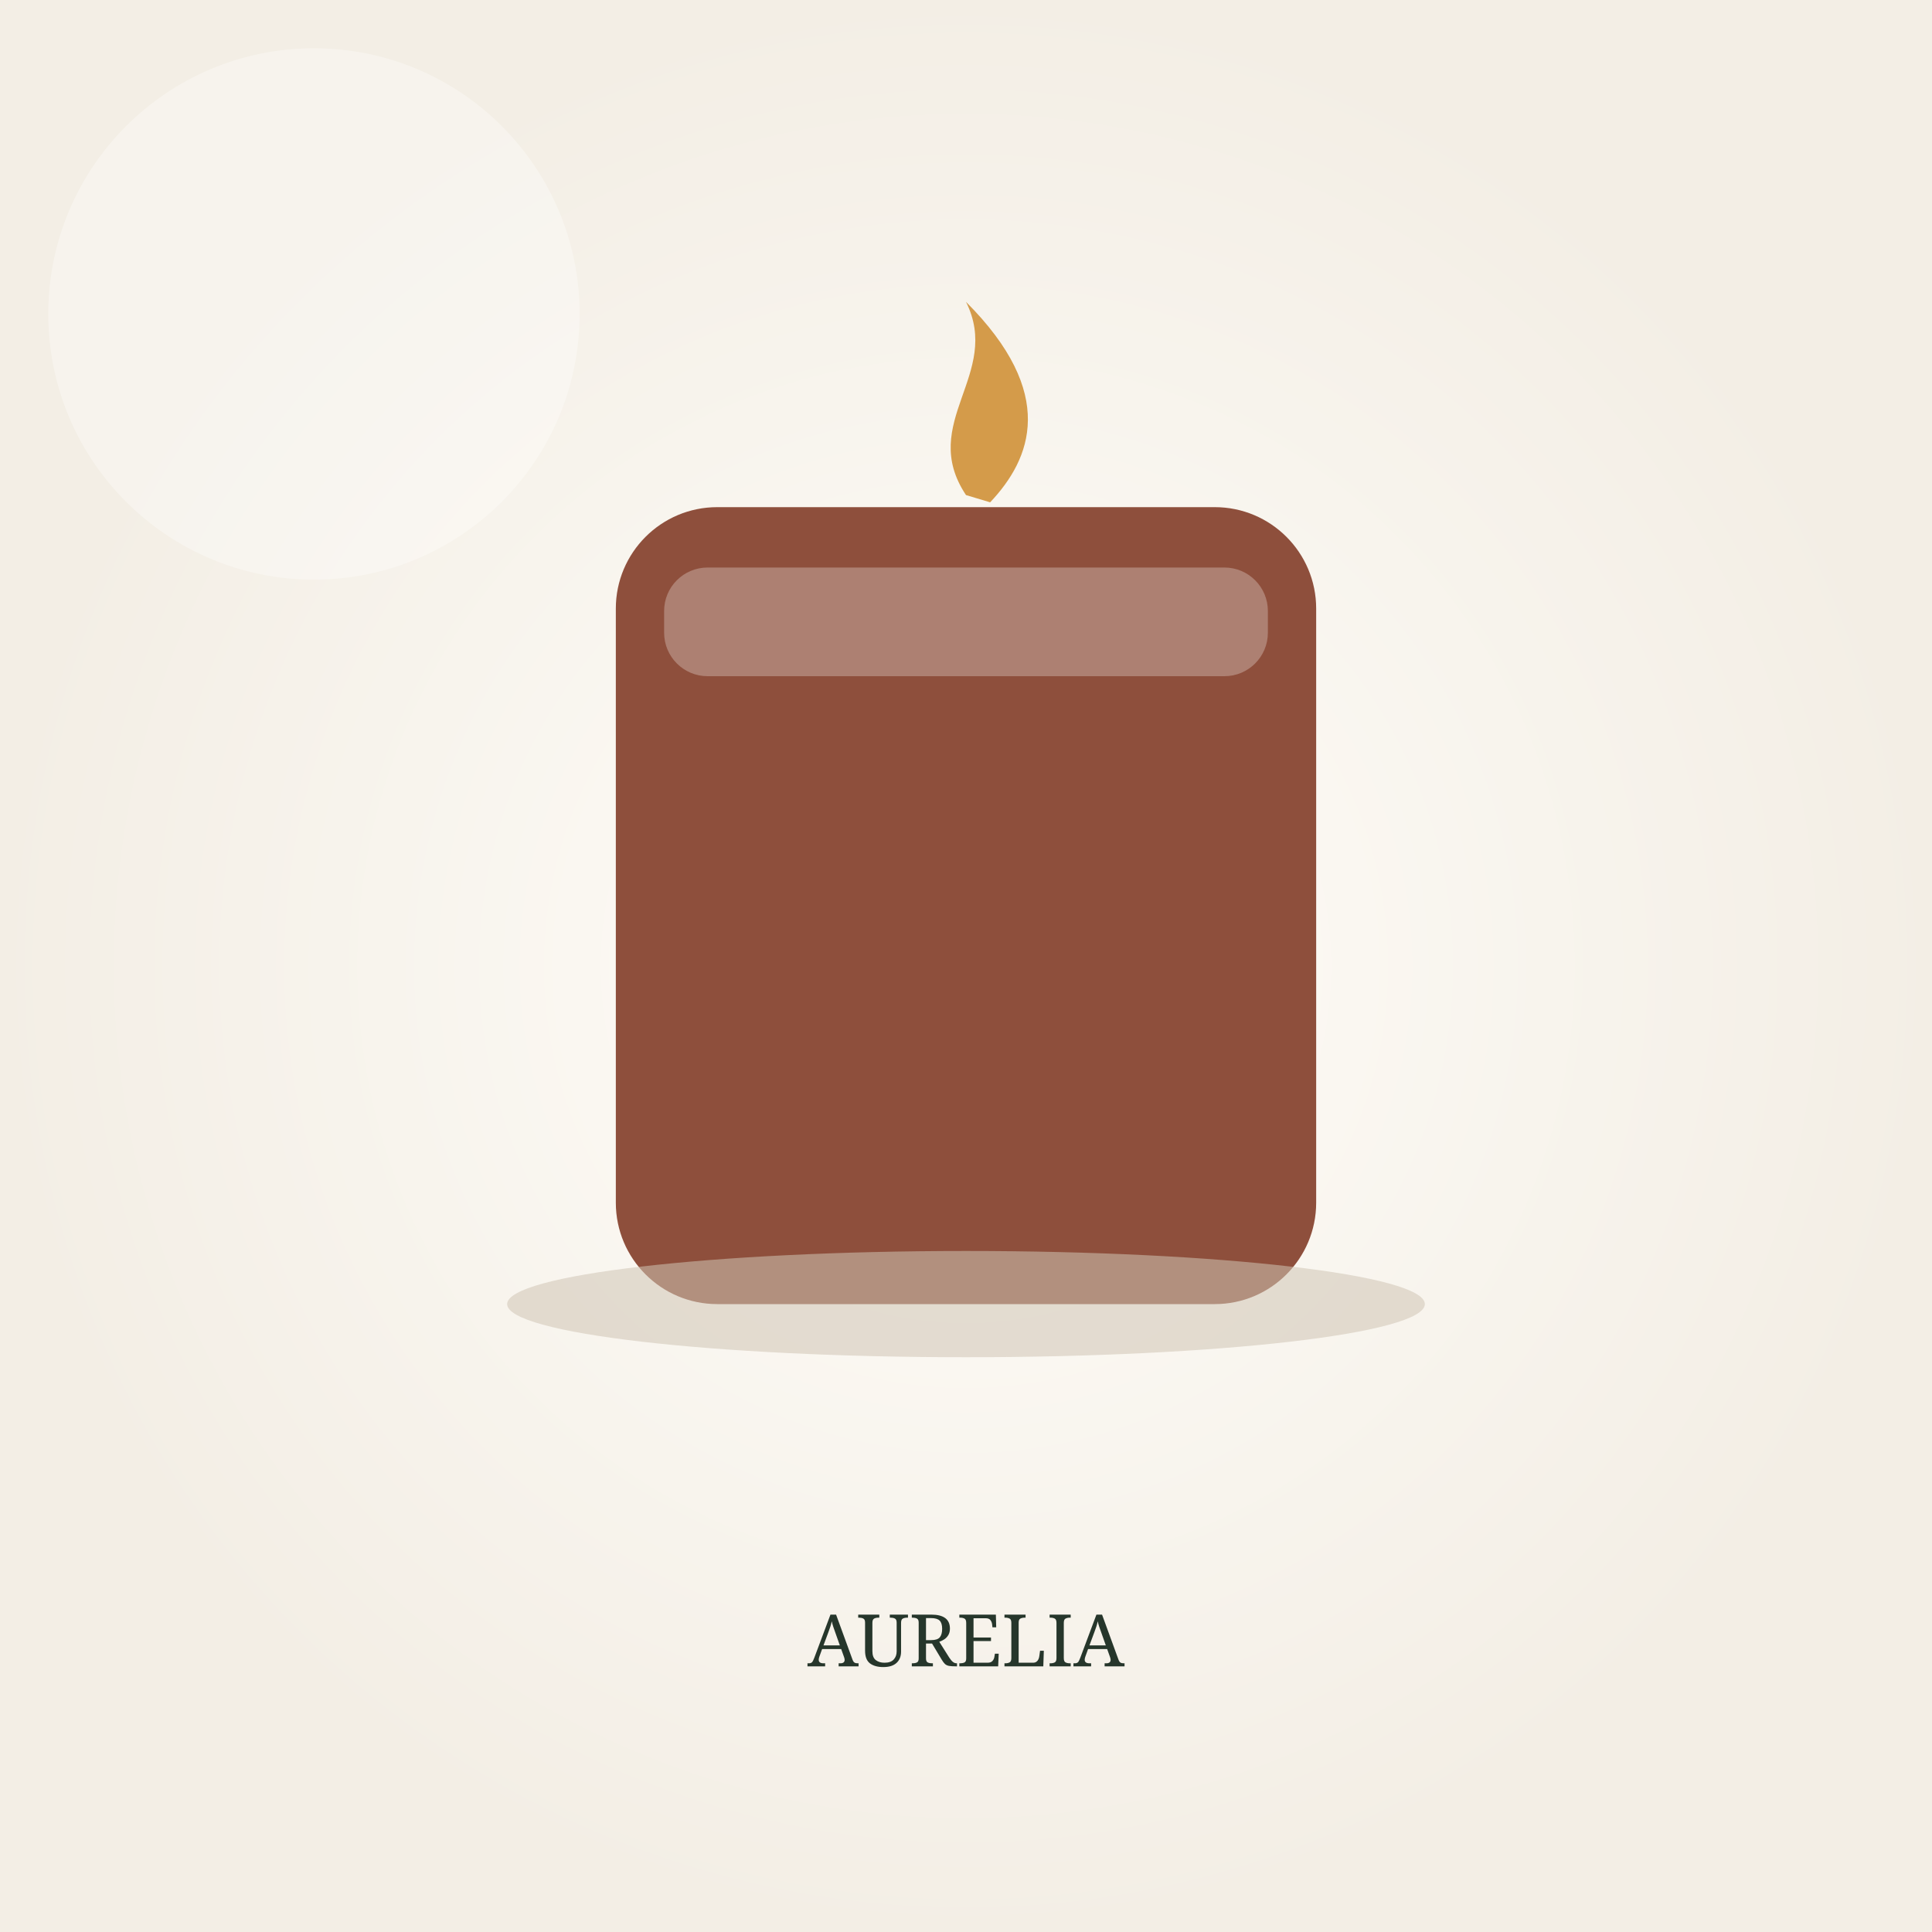
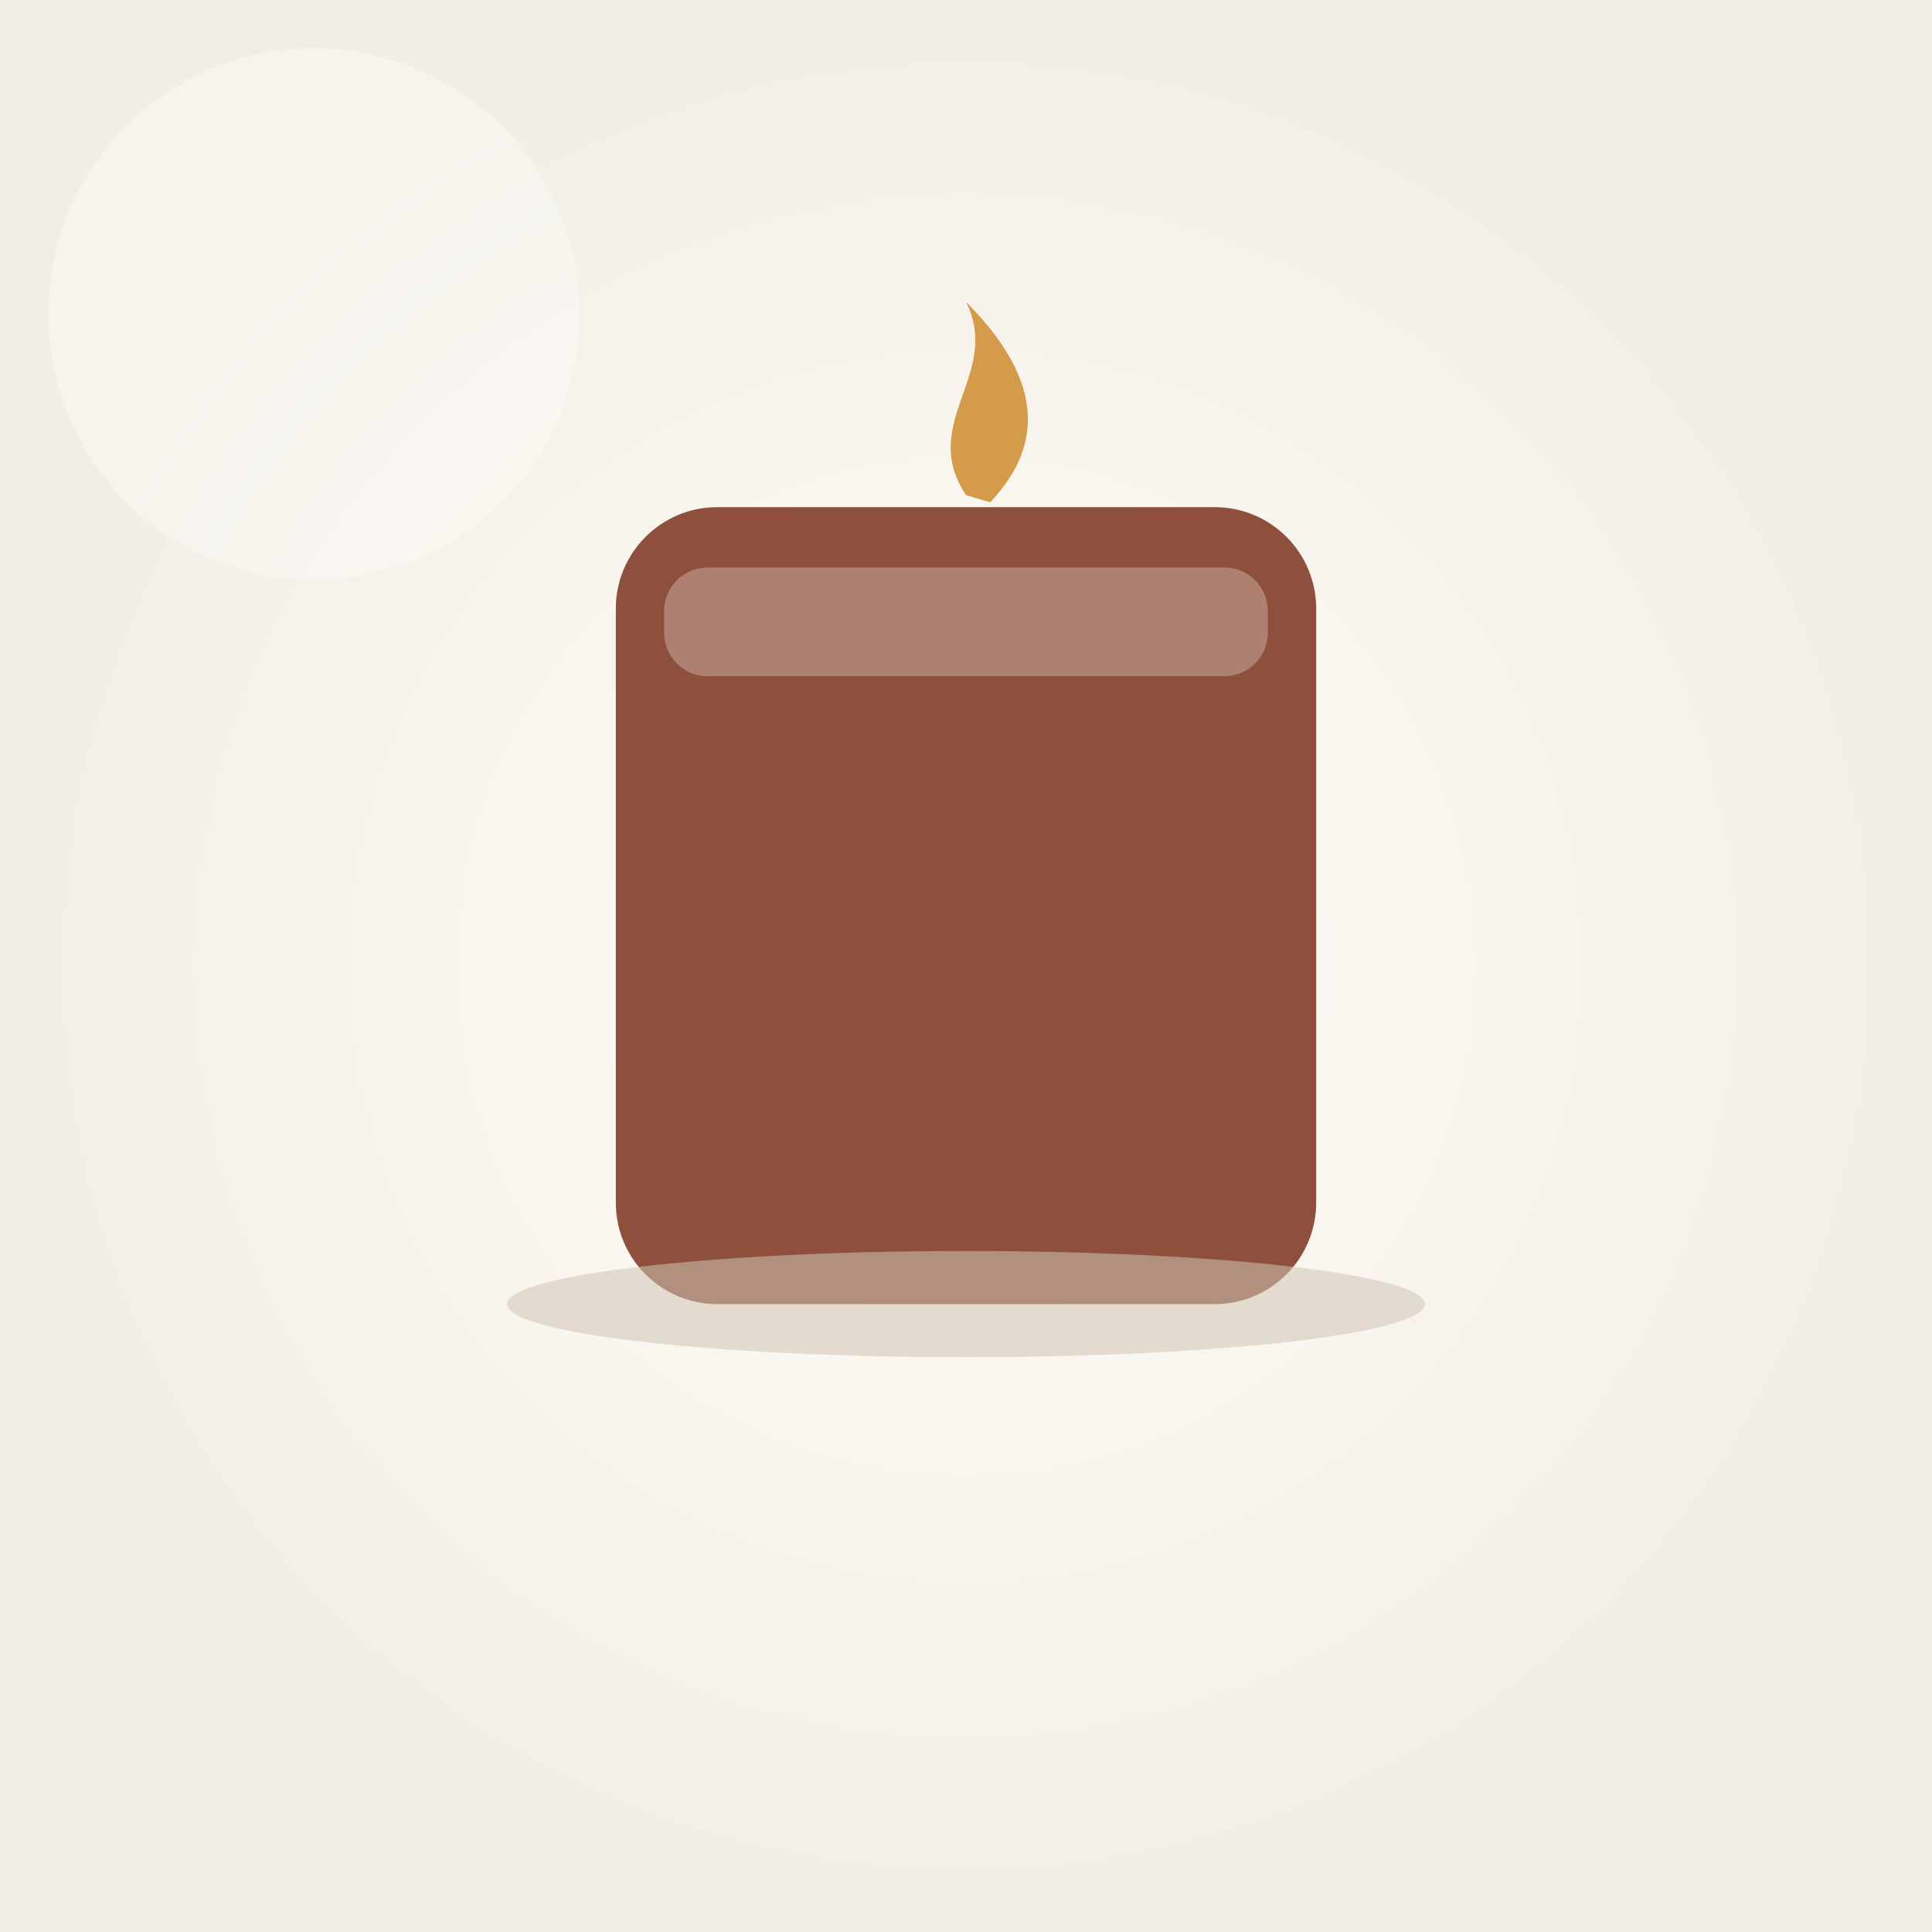
<svg xmlns="http://www.w3.org/2000/svg" width="800" height="800" viewBox="0 0 800 800">
  <defs>
    <radialGradient id="g">
      <stop offset="0" stop-color="#fffdf9" />
      <stop offset="1" stop-color="#f3eee5" />
    </radialGradient>
  </defs>
  <rect width="800" height="800" fill="url(#g)" />
  <circle cx="130" cy="130" r="110" fill="#ffffff" opacity=".32" />
-   <text x="400" y="690" text-anchor="middle" font-family="Georgia,serif" font-size="30" fill="#26362b">AURELIA</text>
  <rect x="255" y="210" width="290" height="330" rx="42" fill="#8e4f3c" />
  <rect x="275" y="235" width="250" height="45" rx="18" fill="#ffffff" opacity=".28" />
  <path d="M400 205 C380 175 415 155 400 125 C438 163 427 190 410 208" fill="#d49b4a" />
  <ellipse cx="400" cy="540" rx="190" ry="22" fill="#cfc4b4" opacity=".55" />
</svg>
